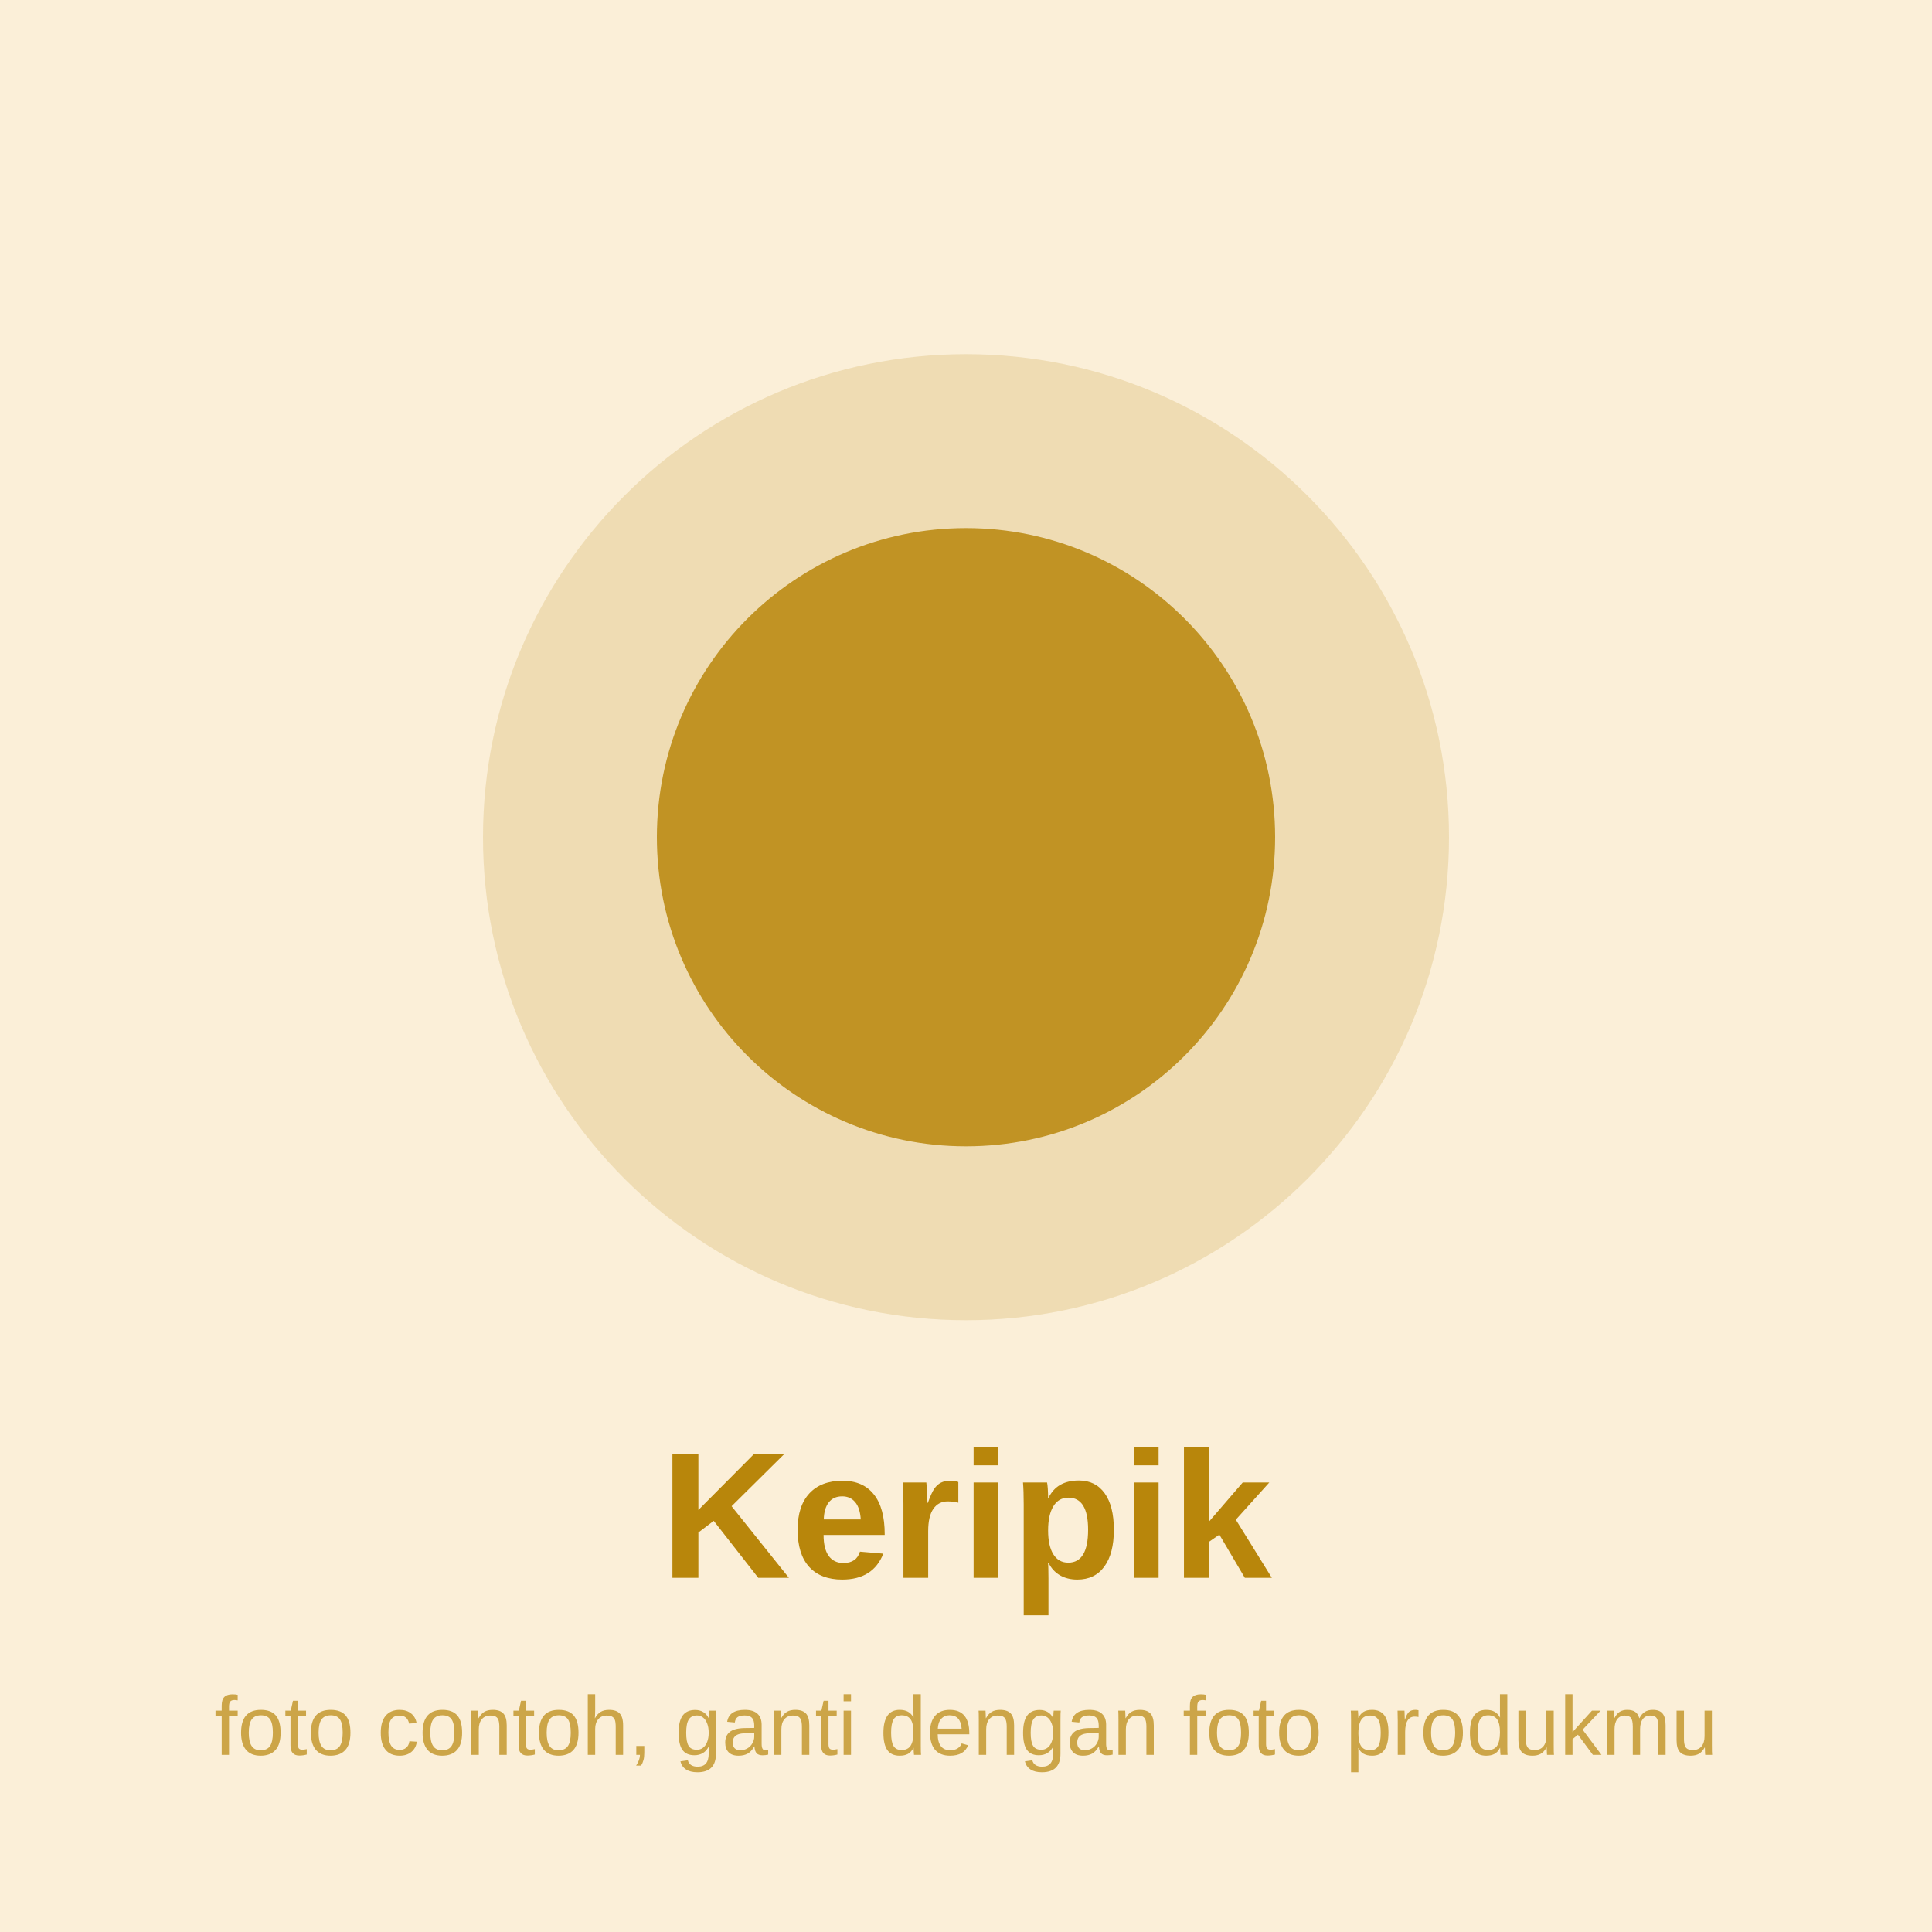
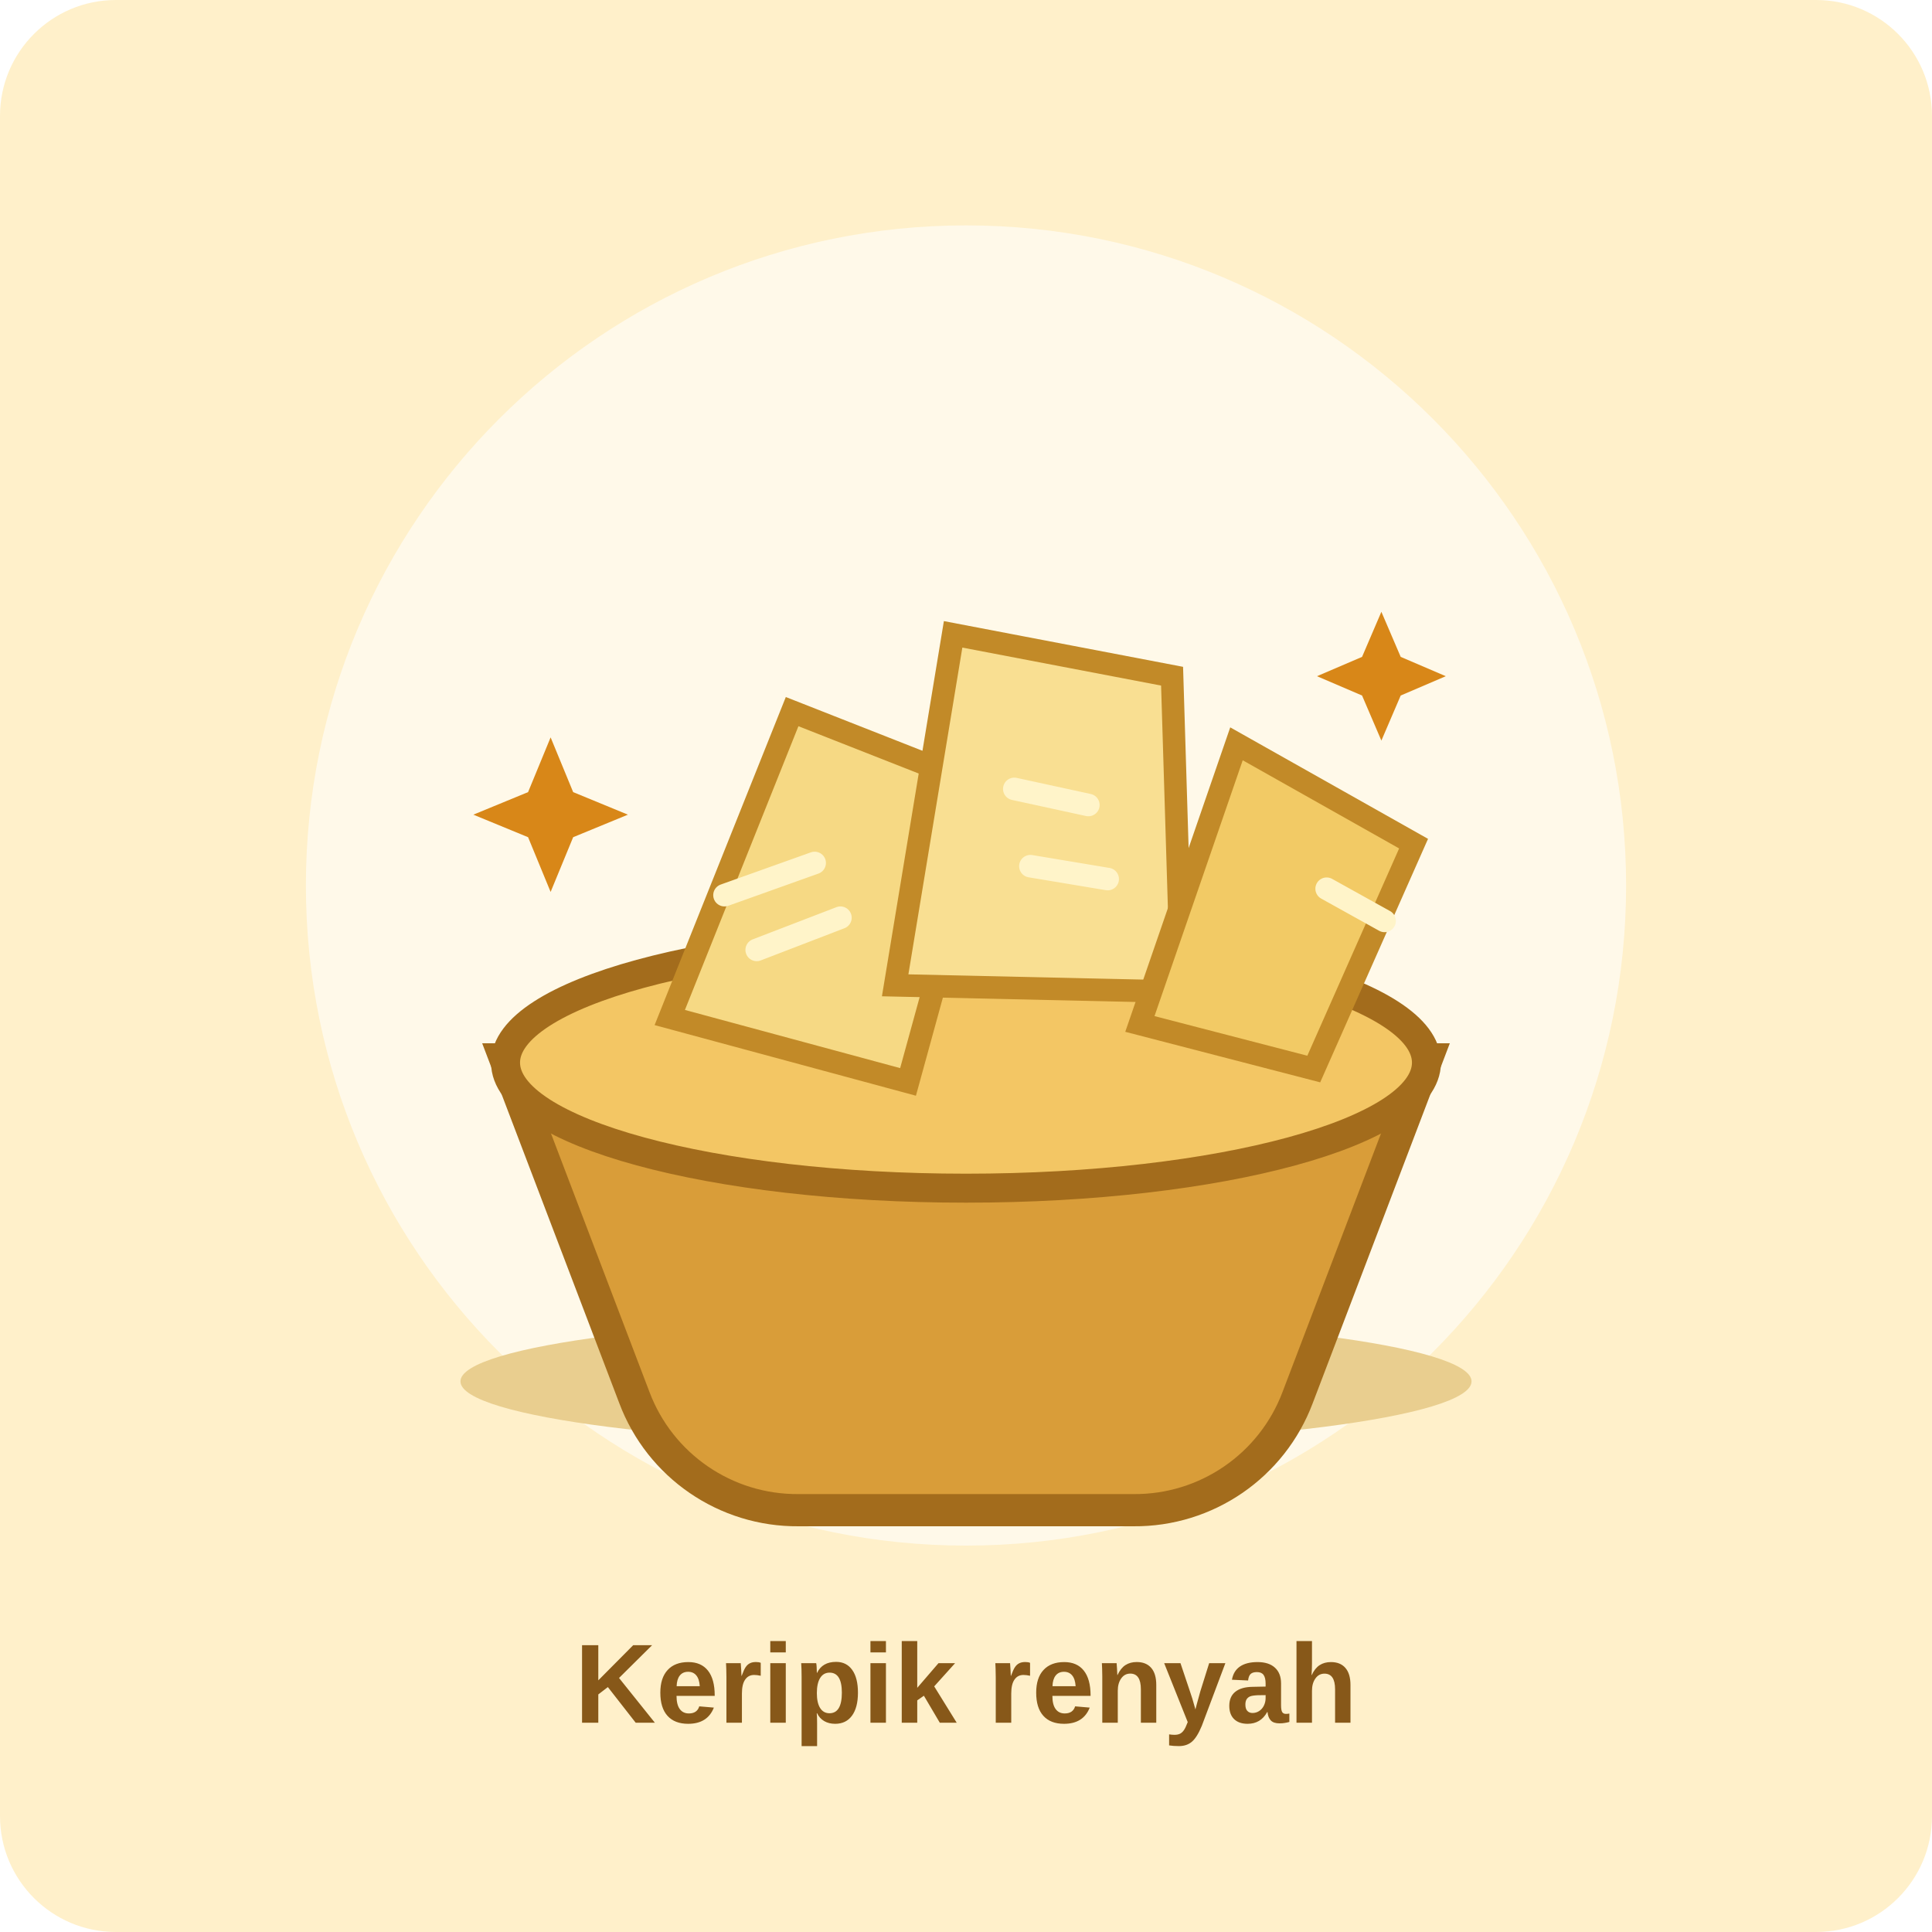
- <svg xmlns="http://www.w3.org/2000/svg" viewBox="0 0 600 600" role="img" aria-label="Foto contoh: Keripik">
-   <rect width="600" height="600" fill="#fbefd8" />
-   <circle cx="300" cy="260" r="150" fill="#b8860b" opacity="0.18" />
-   <circle cx="300" cy="260" r="96" fill="#b8860b" opacity="0.85" />
-   <text x="300" y="490" text-anchor="middle" font-family="Plus Jakarta Sans, Arial, sans-serif" font-size="56" font-weight="700" fill="#b8860b">Keripik</text>
-   <text x="300" y="545" text-anchor="middle" font-family="Plus Jakarta Sans, Arial, sans-serif" font-size="26" fill="#b8860b" opacity="0.7">foto contoh, ganti dengan foto produkmu</text>
+ <svg xmlns="http://www.w3.org/2000/svg" viewBox="0 0 600 600" role="img" aria-labelledby="title desc">
+   <style>
+     .chip { animation: float 2.8s ease-in-out infinite; transform-box: fill-box; transform-origin: center; }
+     .chip.two { animation-delay: -.9s; }
+     .spark { animation: twinkle 1.8s ease-in-out infinite; transform-box: fill-box; transform-origin: center; }
+     @keyframes float { 0%, 100% { transform: translateY(0) rotate(0); } 50% { transform: translateY(-12px) rotate(4deg); } }
+     @keyframes twinkle { 0%, 100% { opacity: .35; } 50% { opacity: 1; } }
+     @media (prefers-reduced-motion: reduce) { *, *::before, *::after { animation: none !important; } }
+   </style>
+   <rect width="600" height="600" rx="36" fill="#fff0ca" />
+   <circle cx="300" cy="275" r="205" fill="#fff9e9" />
+   <ellipse cx="300" cy="429" rx="157" ry="20" fill="#e9ce8f" />
+   <path d="M157 329h286l-40 105a54 54 0 0 1-51 35h-104a54 54 0 0 1-51-35z" fill="#d99d39" stroke="#a36c1c" stroke-width="10" />
+   <ellipse cx="300" cy="330" rx="143" ry="39" fill="#f3c664" stroke="#a36c1c" stroke-width="9" />
+   <path class="chip" d="M208 316l38-95 61 24-25 91z" fill="#f6d984" stroke="#c28a28" stroke-width="7" />
+   <path class="chip two" d="M278 306l18-109 68 13 3 98z" fill="#f9df92" stroke="#c28a28" stroke-width="7" />
+   <path class="chip" d="M354 318l30-87 55 31-31 70z" fill="#f2ca65" stroke="#c28a28" stroke-width="7" />
+   <path d="M225 278l28-10m-18 27 26-10m54-40 23 5m-18 19 24 4m68 3 18 10" stroke="#fff4c9" stroke-linecap="round" stroke-width="7" />
+   <g class="spark" fill="#d88718">
+     <path d="M171 229l7 17 17 7-17 7-7 17-7-17-17-7 17-7z" />
+     <path d="M429 190l6 14 14 6-14 6-6 14-6-14-14-6 14-6z" />
+   </g>
+   <text x="300" y="535" text-anchor="middle" font-family="Arial, sans-serif" font-size="35" font-weight="700" fill="#875819">Keripik renyah</text>
</svg>
